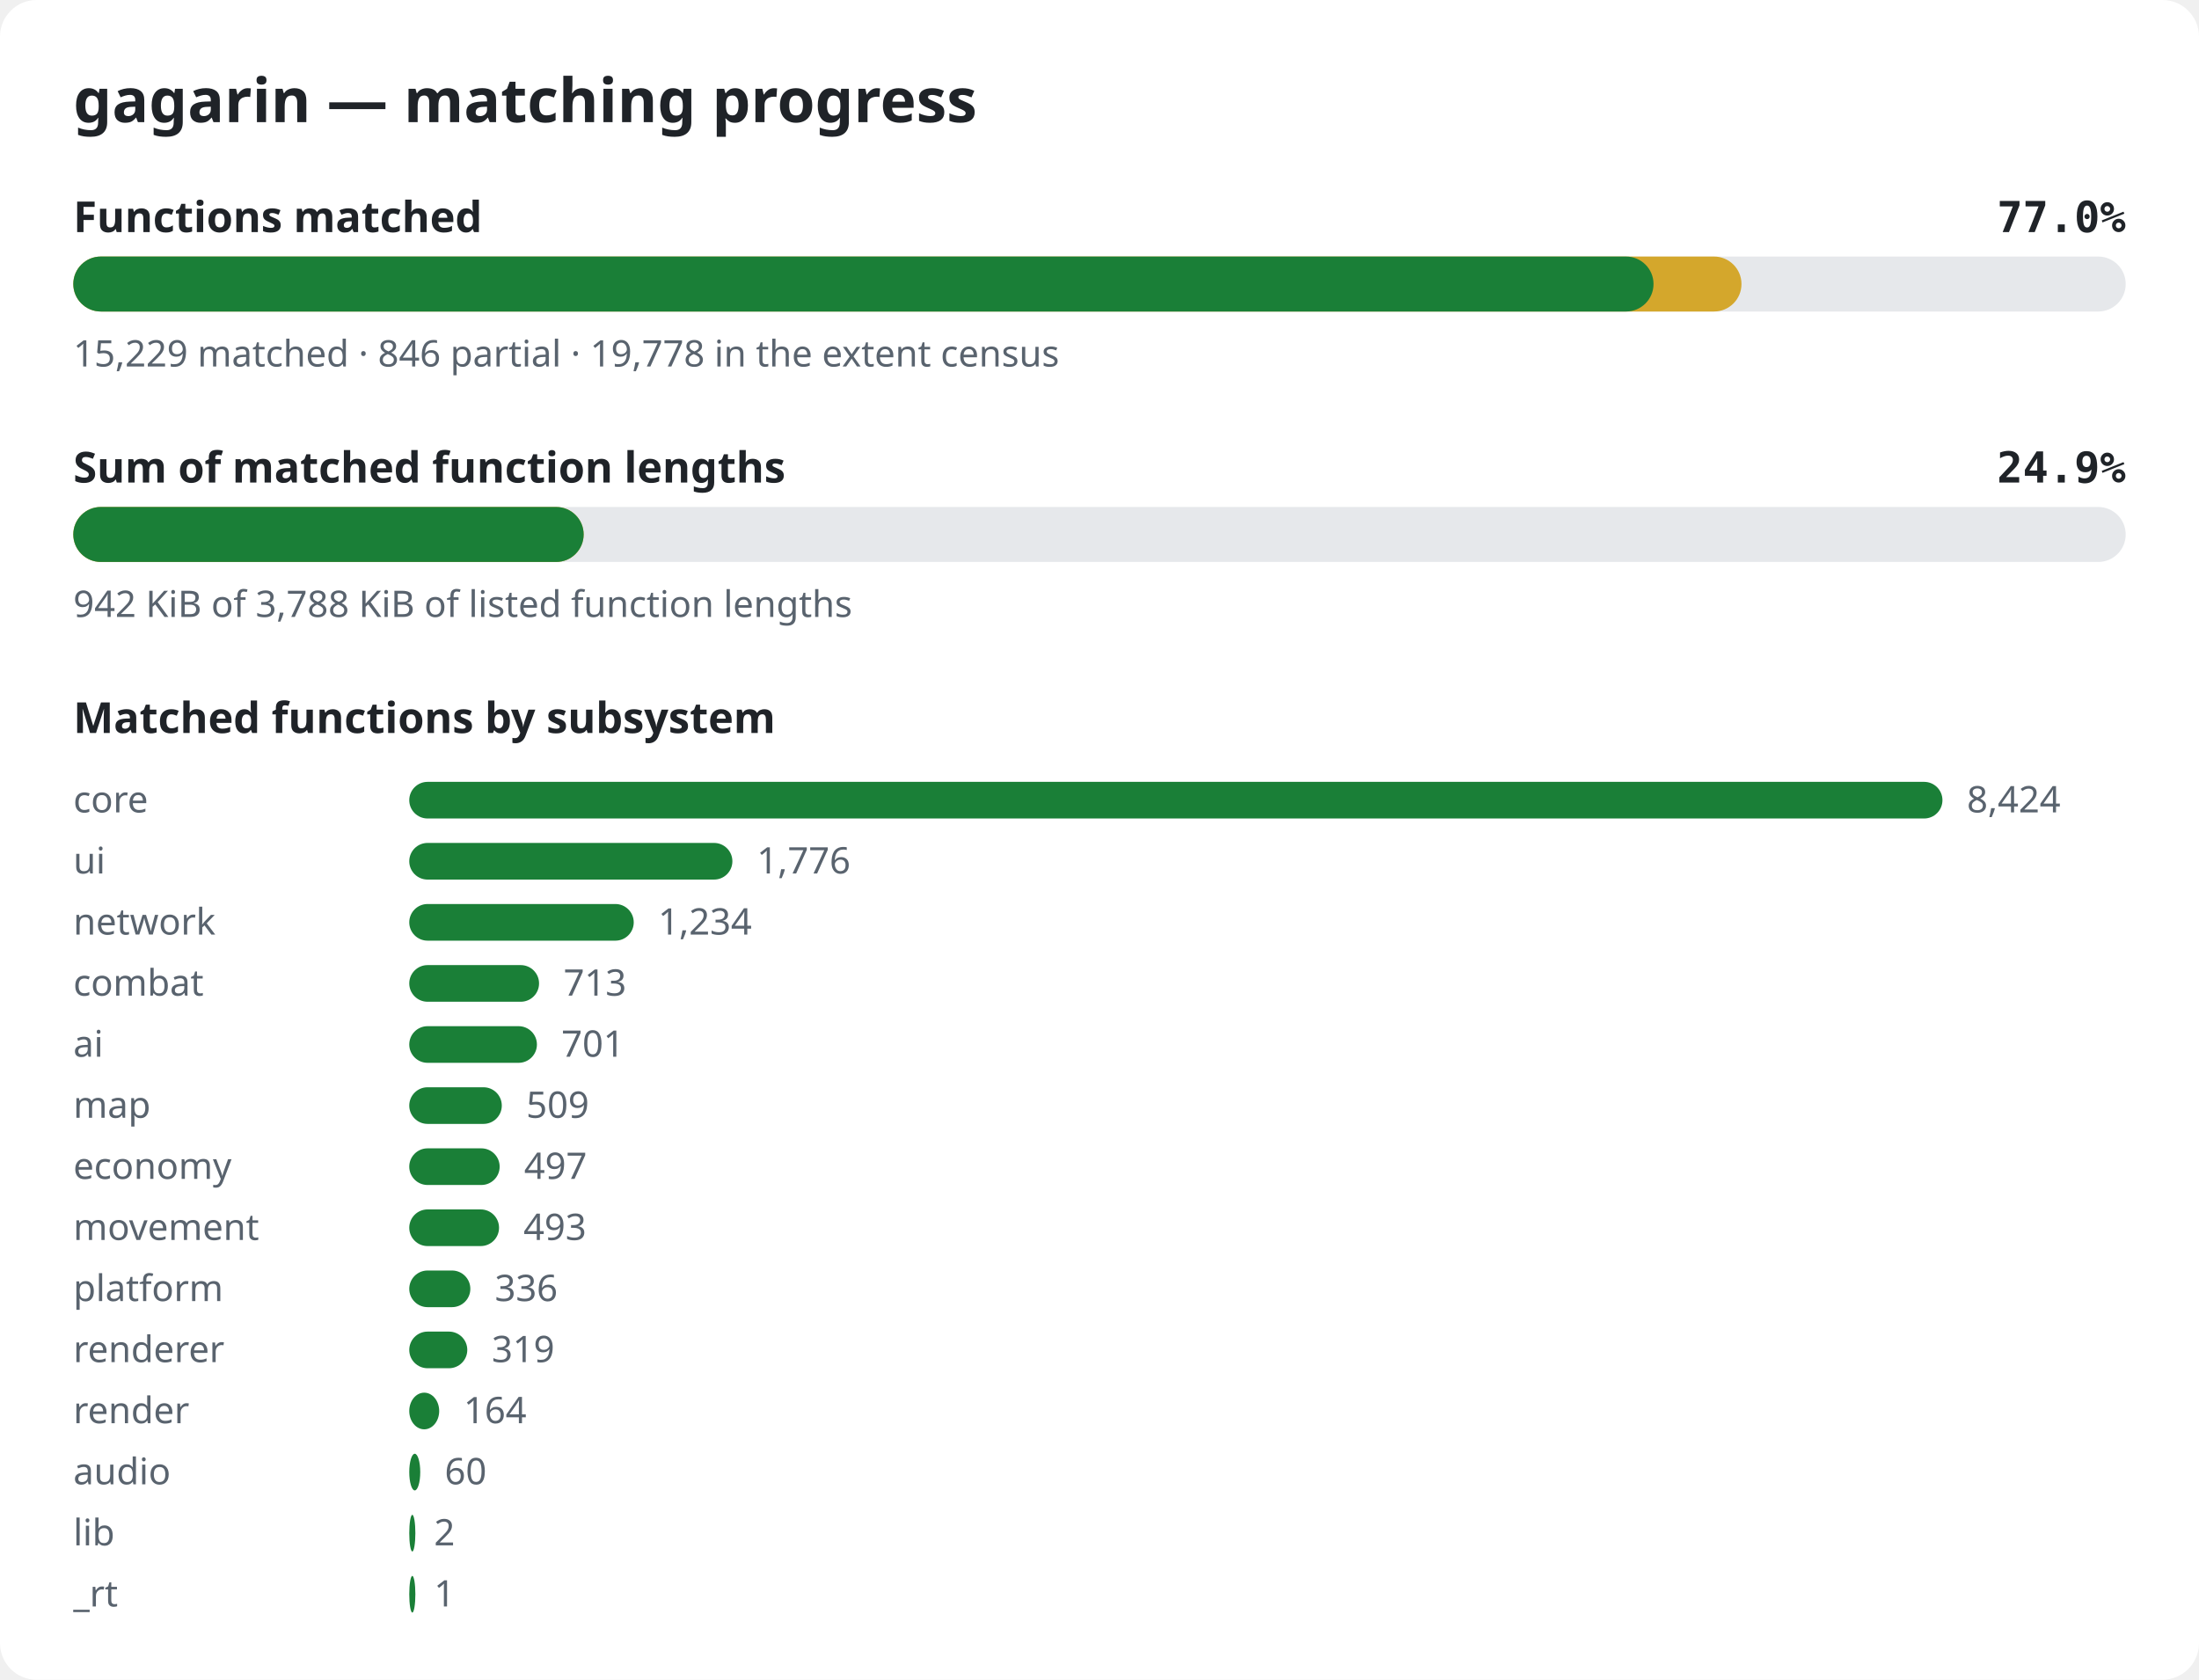
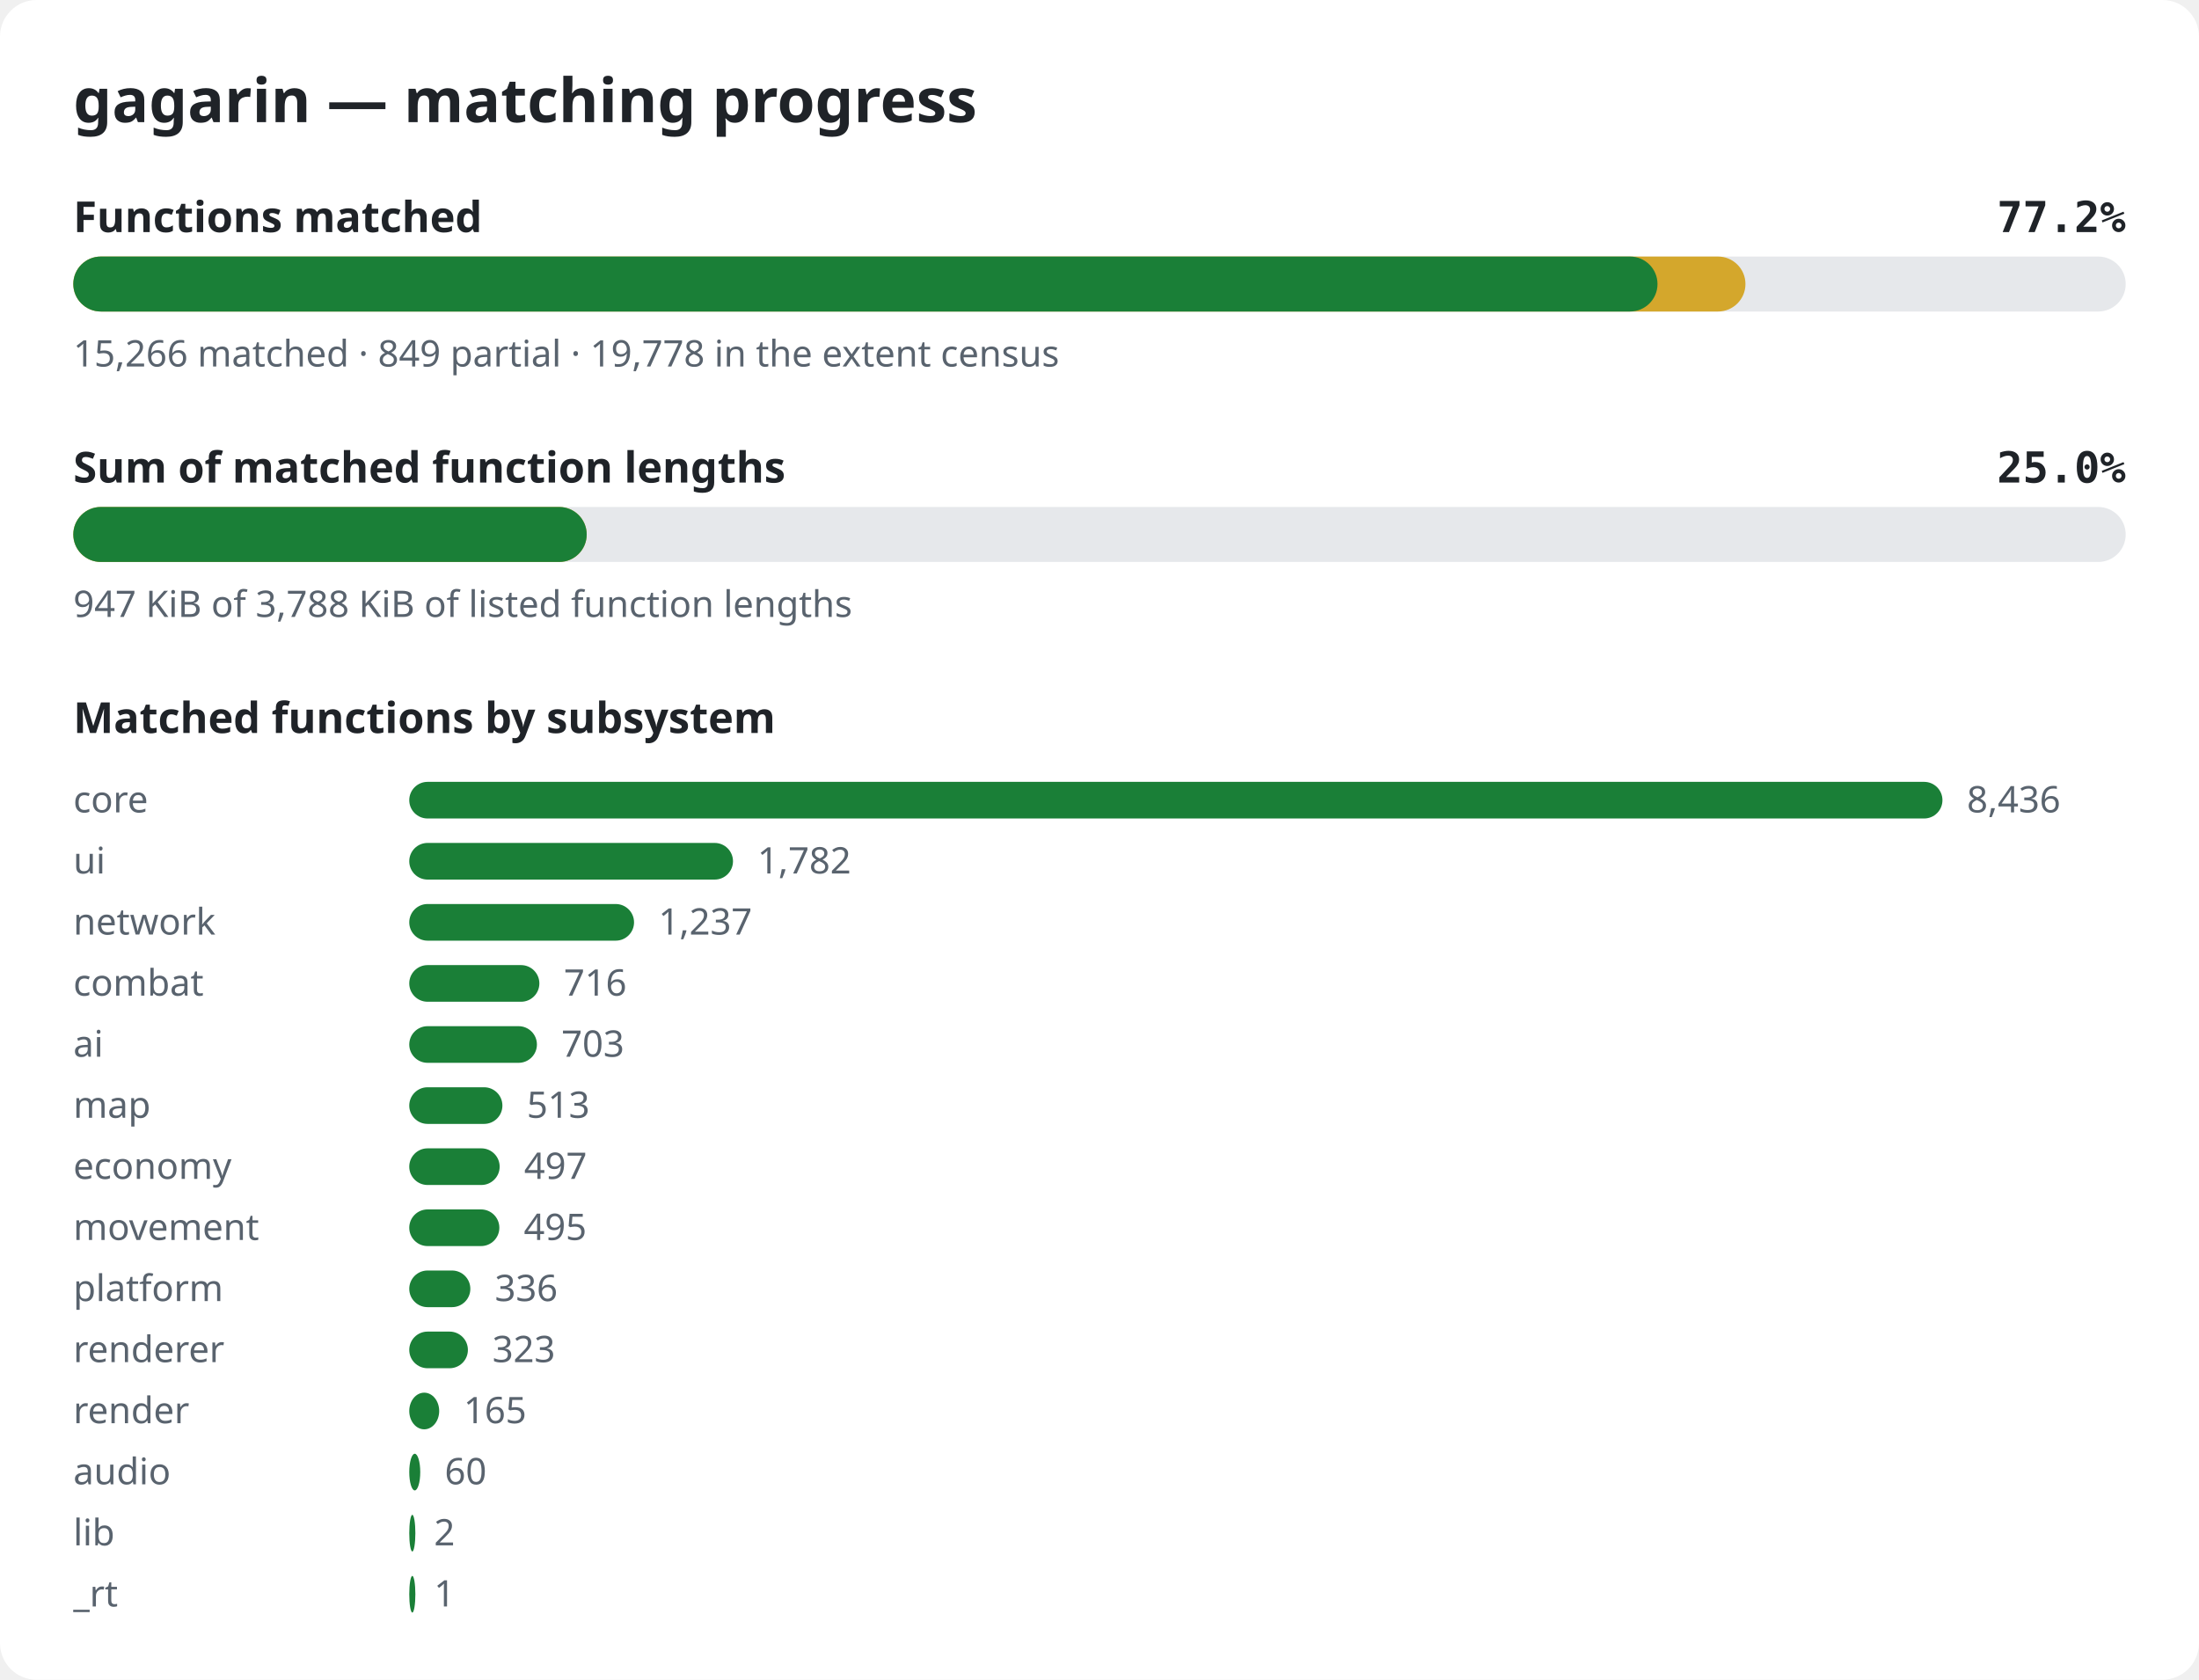
<svg xmlns="http://www.w3.org/2000/svg" width="720" height="550" viewBox="0 0 720 550" role="img" aria-label="gagarin matching progress">
  <style>.bg{fill:#ffffff}.title{font:600 20px sans-serif;fill:#1f2328}.label{font:600 14px sans-serif;fill:#1f2328}.pct{font:600 14px monospace;fill:#1f2328}.note{font:12px sans-serif;fill:#59636e}.track{fill:#e6e8eb}.done{fill:#1a7f37}.partial{fill:#d4a72c}@media (prefers-color-scheme: dark){.bg{fill:#0d1117}.title,.label,.pct{fill:#e6edf3}.note{fill:#9198a1}.track{fill:#262c36}.done{fill:#3fb950}.partial{fill:#d29922}}</style>
  <rect width="720" height="550" rx="12" class="bg" />
  <text x="24" y="40" class="title">gagarin — matching progress</text>
  <text x="24" y="76" class="label">Functions matched</text>
-   <text x="696" y="76" class="pct" text-anchor="end">77.0%</text>
+   <text x="696" y="76" class="pct" text-anchor="end">77.2%</text>
  <rect x="24" y="84" width="672" height="18" rx="9" class="track" />
-   <rect x="24" y="84" width="546.2" height="18" rx="9" class="partial" />
-   <rect x="24" y="84" width="517.4" height="18" rx="9" class="done" />
-   <text x="24" y="120" class="note">15,229 matched · 846 partial · 19,778 in the extent census</text>
+   <rect x="24" y="84" width="547.5" height="18" rx="9" class="partial" />
+   <rect x="24" y="84" width="518.7" height="18" rx="9" class="done" />
+   <text x="24" y="120" class="note">15,266 matched · 849 partial · 19,778 in the extent census</text>
  <text x="24" y="158" class="label">Sum of matched function lengths</text>
-   <text x="696" y="158" class="pct" text-anchor="end">24.9%</text>
+   <text x="696" y="158" class="pct" text-anchor="end">25.0%</text>
  <rect x="24" y="166" width="672" height="18" rx="9" class="track" />
-   <rect x="24" y="166" width="167.1" height="18" rx="9" class="partial" />
-   <rect x="24" y="166" width="167.1" height="18" rx="9" class="done" />
-   <text x="24" y="202" class="note">942 KiB of 3,788 KiB of listed function lengths</text>
+   <rect x="24" y="166" width="168.1" height="18" rx="9" class="partial" />
+   <rect x="24" y="166" width="168.1" height="18" rx="9" class="done" />
+   <text x="24" y="202" class="note">947 KiB of 3,788 KiB of listed function lengths</text>
  <text x="24" y="240" class="label">Matched functions by subsystem</text>
  <text x="24" y="266" class="note">core</text>
  <rect x="134" y="256" width="502.0" height="12" rx="6" class="done" />
-   <text x="644.0" y="266" class="note">8,424</text>
+   <text x="644.0" y="266" class="note">8,436</text>
  <text x="24" y="286" class="note">ui</text>
-   <rect x="134" y="276" width="105.8" height="12" rx="6" class="done" />
-   <text x="247.8" y="286" class="note">1,776</text>
+   <rect x="134" y="276" width="106.0" height="12" rx="6" class="done" />
+   <text x="248.0" y="286" class="note">1,782</text>
  <text x="24" y="306" class="note">network</text>
-   <rect x="134" y="296" width="73.5" height="12" rx="6" class="done" />
-   <text x="215.5" y="306" class="note">1,234</text>
+   <rect x="134" y="296" width="73.6" height="12" rx="6" class="done" />
+   <text x="215.6" y="306" class="note">1,237</text>
  <text x="24" y="326" class="note">combat</text>
-   <rect x="134" y="316" width="42.5" height="12" rx="6" class="done" />
-   <text x="184.5" y="326" class="note">713</text>
+   <rect x="134" y="316" width="42.6" height="12" rx="6" class="done" />
+   <text x="184.6" y="326" class="note">716</text>
  <text x="24" y="346" class="note">ai</text>
  <rect x="134" y="336" width="41.8" height="12" rx="6" class="done" />
-   <text x="183.8" y="346" class="note">701</text>
+   <text x="183.8" y="346" class="note">703</text>
  <text x="24" y="366" class="note">map</text>
-   <rect x="134" y="356" width="30.3" height="12" rx="6" class="done" />
-   <text x="172.3" y="366" class="note">509</text>
+   <rect x="134" y="356" width="30.5" height="12" rx="6" class="done" />
+   <text x="172.5" y="366" class="note">513</text>
  <text x="24" y="386" class="note">economy</text>
  <rect x="134" y="376" width="29.6" height="12" rx="6" class="done" />
  <text x="171.6" y="386" class="note">497</text>
  <text x="24" y="406" class="note">movement</text>
-   <rect x="134" y="396" width="29.4" height="12" rx="6" class="done" />
-   <text x="171.4" y="406" class="note">493</text>
+   <rect x="134" y="396" width="29.5" height="12" rx="6" class="done" />
+   <text x="171.5" y="406" class="note">495</text>
  <text x="24" y="426" class="note">platform</text>
  <rect x="134" y="416" width="20.0" height="12" rx="6" class="done" />
  <text x="162.0" y="426" class="note">336</text>
  <text x="24" y="446" class="note">renderer</text>
-   <rect x="134" y="436" width="19.0" height="12" rx="6" class="done" />
-   <text x="161.0" y="446" class="note">319</text>
+   <rect x="134" y="436" width="19.2" height="12" rx="6" class="done" />
+   <text x="161.2" y="446" class="note">323</text>
  <text x="24" y="466" class="note">render</text>
  <rect x="134" y="456" width="9.8" height="12" rx="6" class="done" />
-   <text x="151.8" y="466" class="note">164</text>
+   <text x="151.8" y="466" class="note">165</text>
  <text x="24" y="486" class="note">audio</text>
  <rect x="134" y="476" width="3.6" height="12" rx="6" class="done" />
  <text x="145.6" y="486" class="note">60</text>
  <text x="24" y="506" class="note">lib</text>
  <rect x="134" y="496" width="2.0" height="12" rx="6" class="done" />
  <text x="142.1" y="506" class="note">2</text>
  <text x="24" y="526" class="note">_rt</text>
  <rect x="134" y="516" width="2.0" height="12" rx="6" class="done" />
  <text x="142.1" y="526" class="note">1</text>
</svg>
